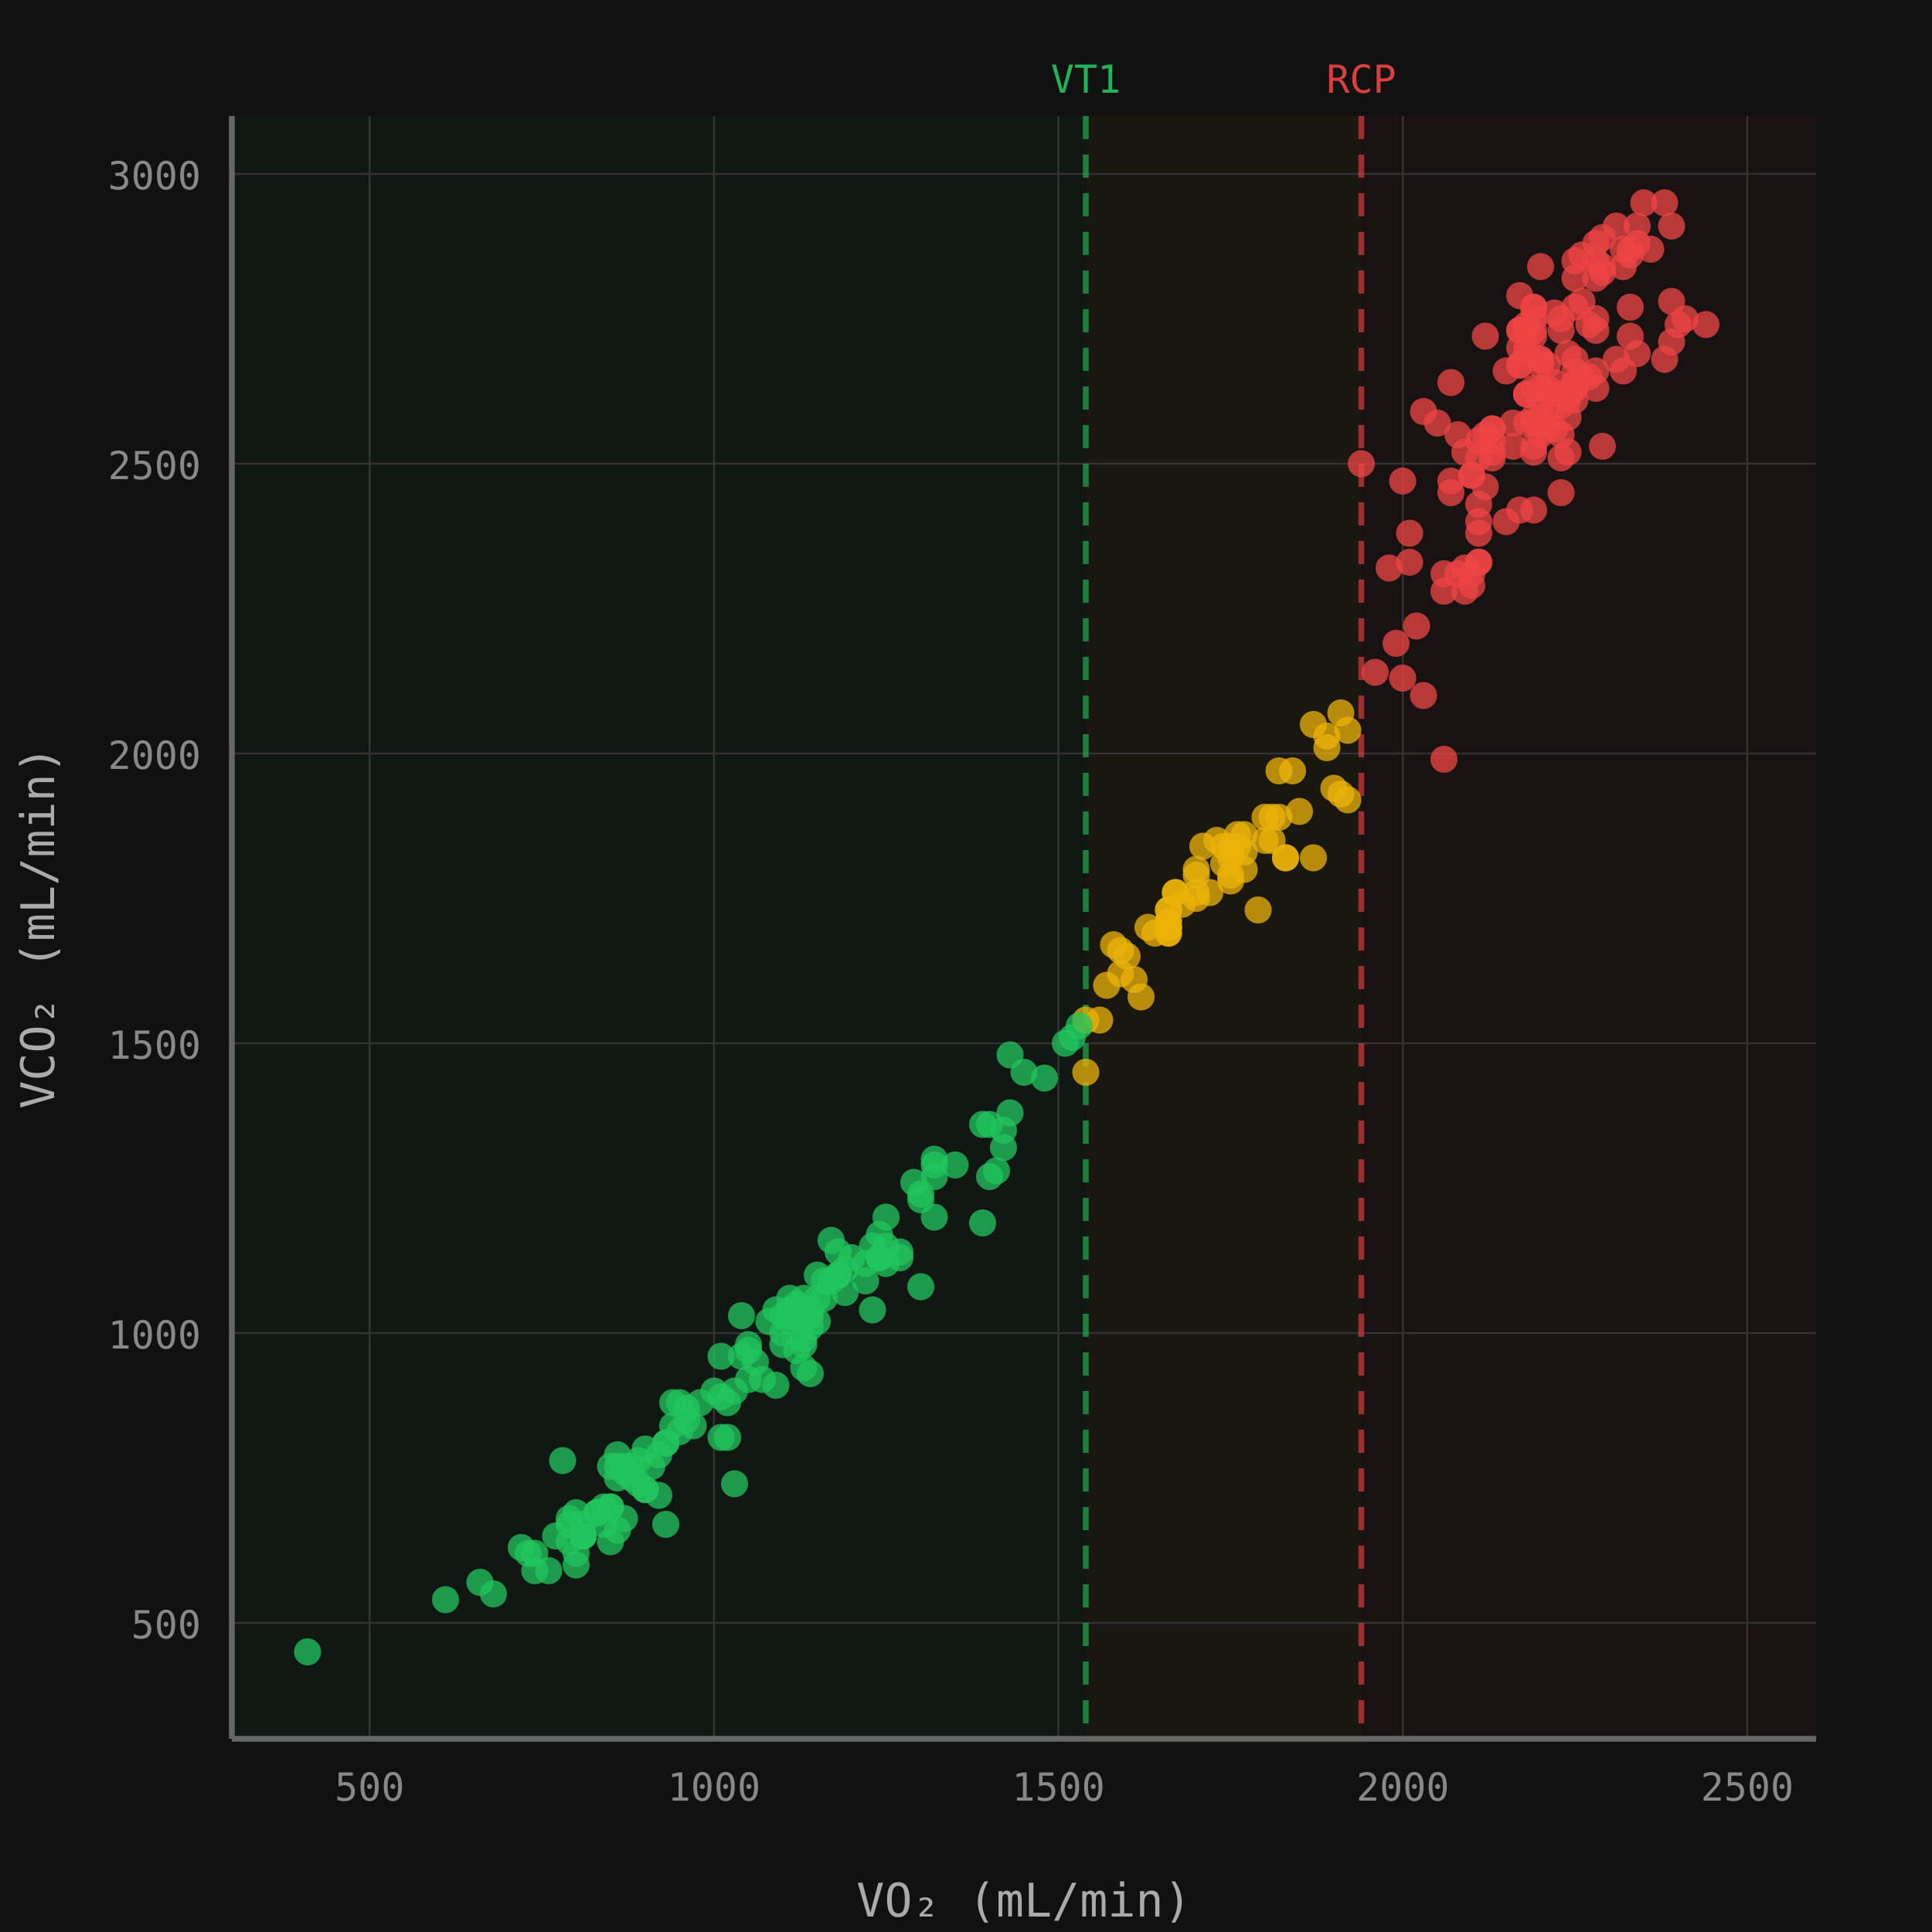
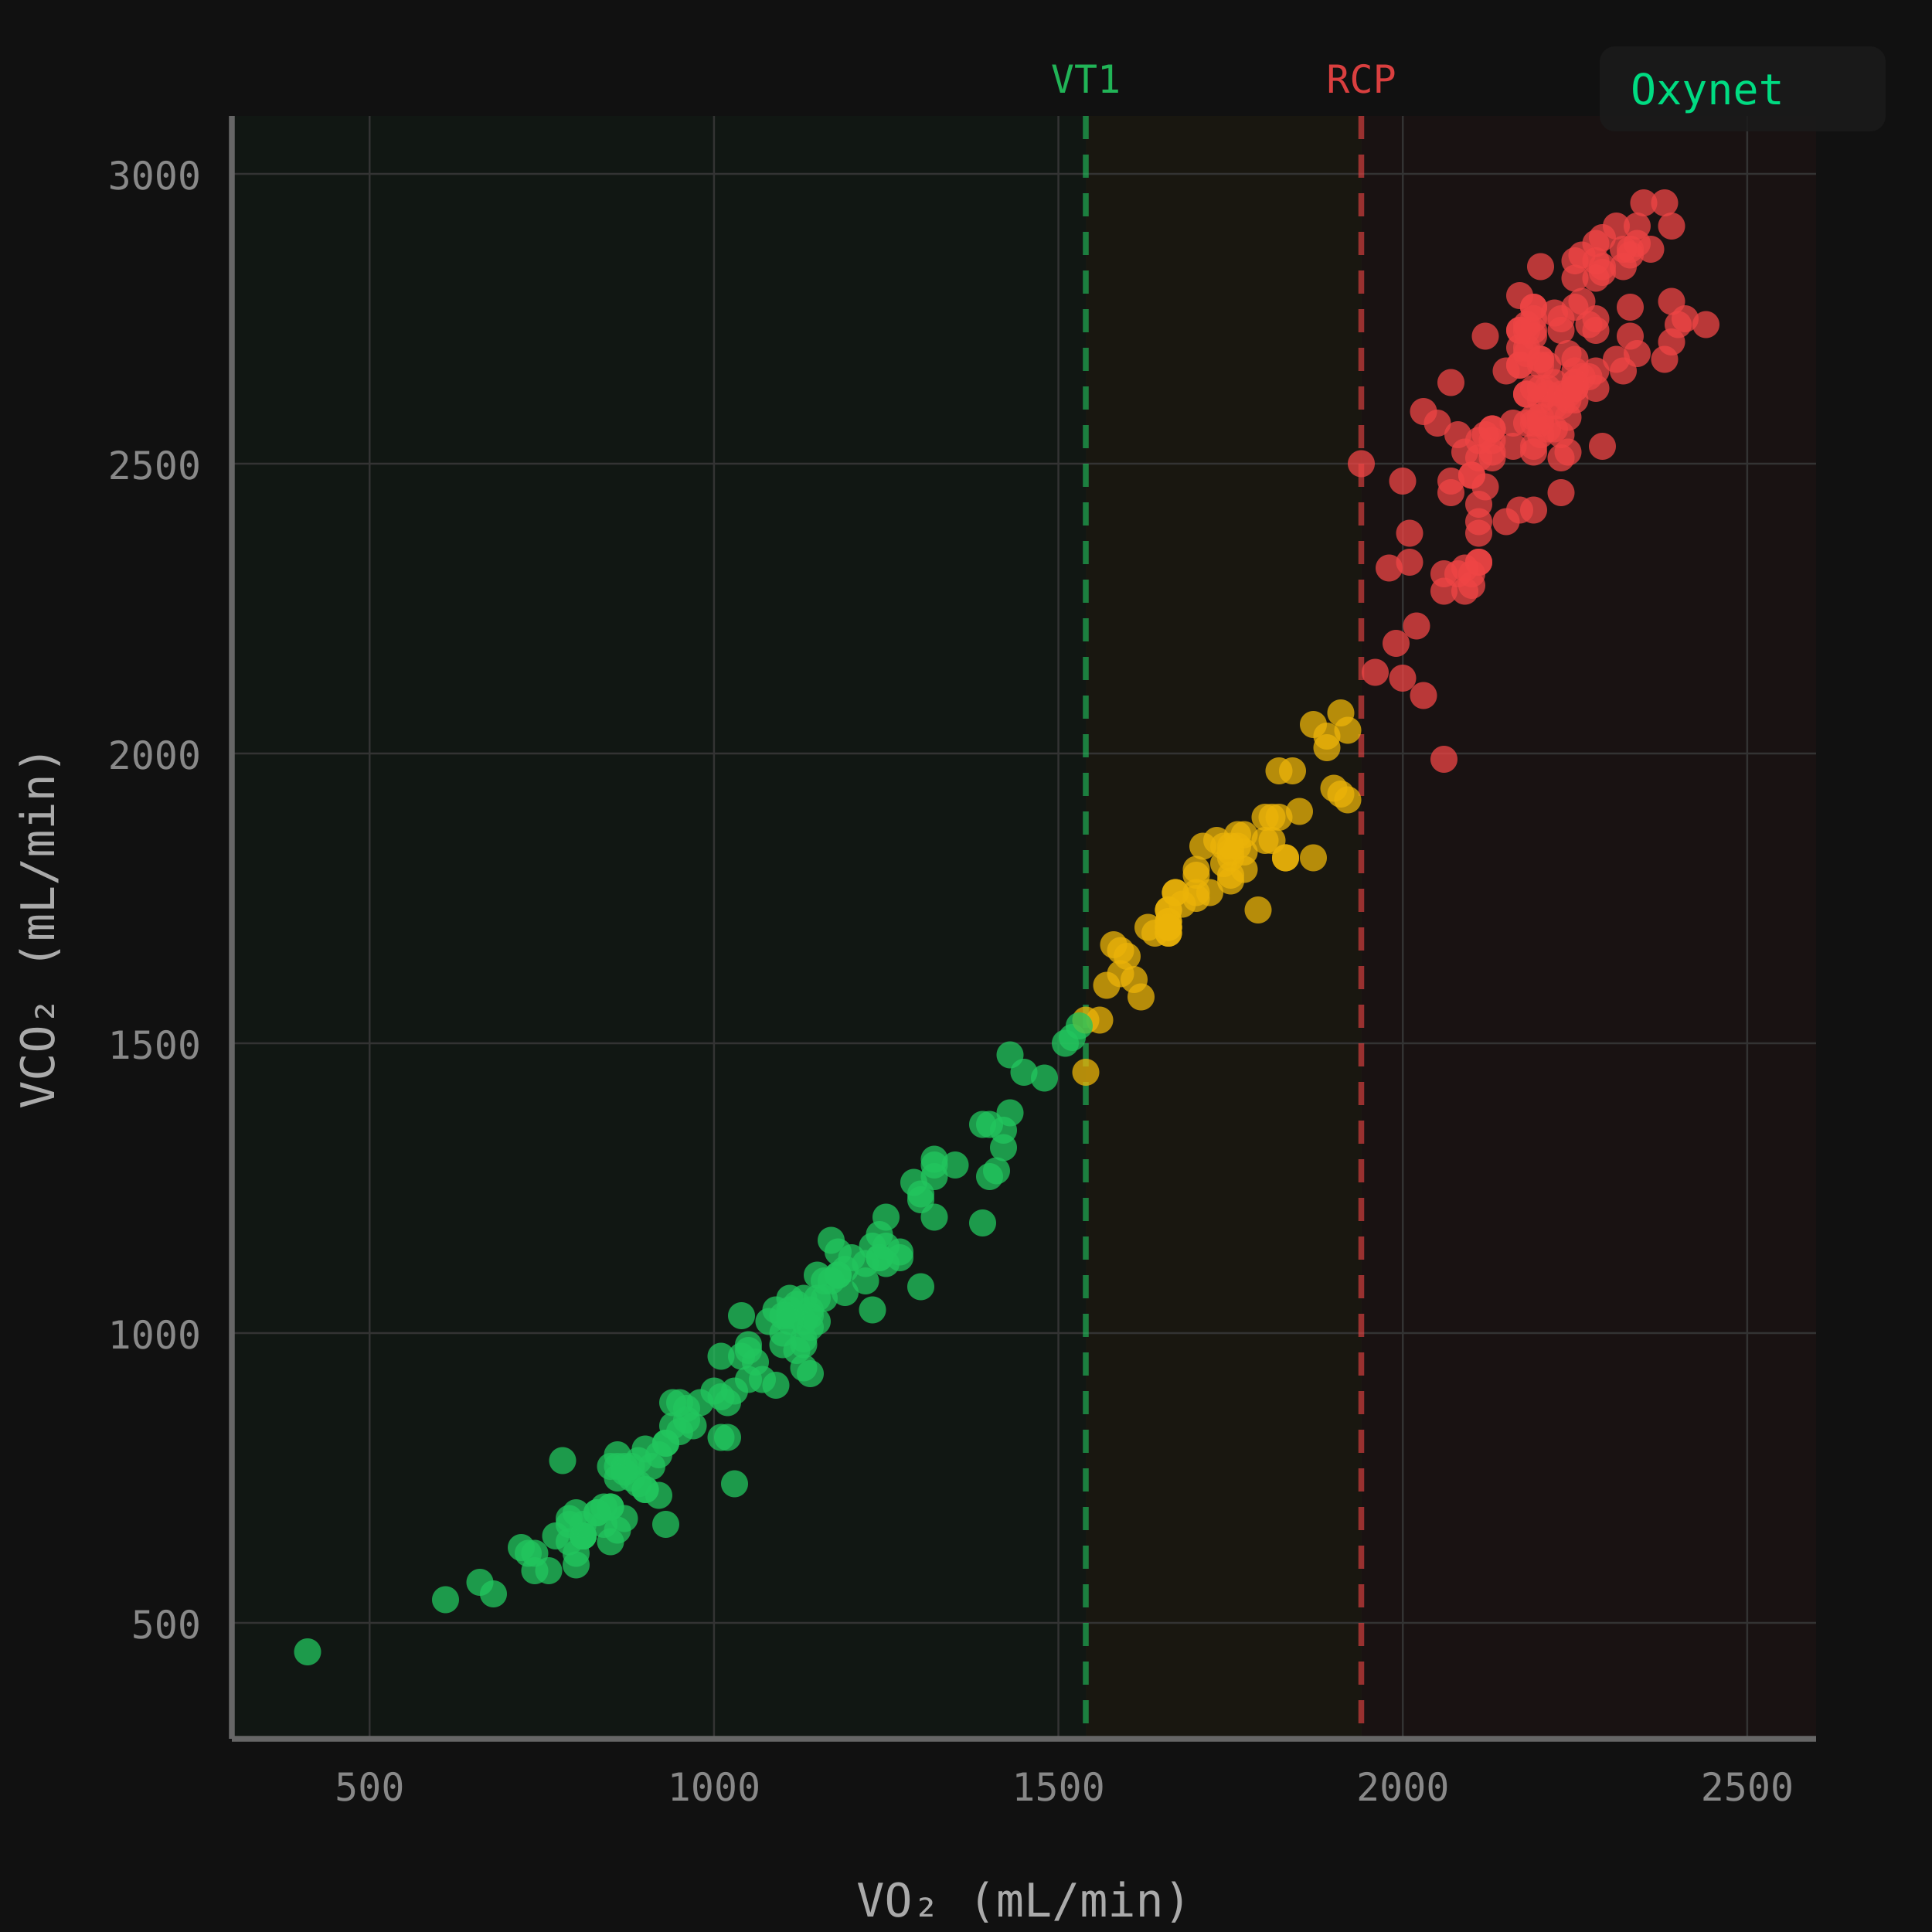
<svg xmlns="http://www.w3.org/2000/svg" width="500" height="500" viewBox="0 0 500 500">
  <rect width="500" height="500" fill="#111" />
  <rect x="60" y="30" width="221.043" height="420" fill="#22c55e" fill-opacity="0.04" />
  <rect x="281.043" y="30" width="71.304" height="420" fill="#eab308" fill-opacity="0.04" />
  <rect x="352.348" y="30" width="117.652" height="420" fill="#ef4444" fill-opacity="0.04" />
  <line x1="95.652" y1="30" x2="95.652" y2="450" stroke="#333" stroke-width="0.5" />
  <line x1="184.783" y1="30" x2="184.783" y2="450" stroke="#333" stroke-width="0.5" />
  <line x1="273.913" y1="30" x2="273.913" y2="450" stroke="#333" stroke-width="0.5" />
  <line x1="363.043" y1="30" x2="363.043" y2="450" stroke="#333" stroke-width="0.5" />
  <line x1="452.174" y1="30" x2="452.174" y2="450" stroke="#333" stroke-width="0.5" />
  <line x1="60" y1="420" x2="470" y2="420" stroke="#333" stroke-width="0.5" />
  <line x1="60" y1="345" x2="470" y2="345" stroke="#333" stroke-width="0.5" />
  <line x1="60" y1="270" x2="470" y2="270" stroke="#333" stroke-width="0.5" />
  <line x1="60" y1="195" x2="470" y2="195" stroke="#333" stroke-width="0.5" />
  <line x1="60" y1="120" x2="470" y2="120" stroke="#333" stroke-width="0.5" />
  <line x1="60" y1="45" x2="470" y2="45" stroke="#333" stroke-width="0.5" />
  <line x1="60" y1="450" x2="470" y2="450" stroke="#666" stroke-width="1.5" />
  <line x1="60" y1="30" x2="60" y2="450" stroke="#666" stroke-width="1.5" />
  <text x="95.652" y="466" text-anchor="middle" fill="#888" font-size="10" font-family="monospace">500</text>
  <text x="184.783" y="466" text-anchor="middle" fill="#888" font-size="10" font-family="monospace">1000</text>
  <text x="273.913" y="466" text-anchor="middle" fill="#888" font-size="10" font-family="monospace">1500</text>
  <text x="363.043" y="466" text-anchor="middle" fill="#888" font-size="10" font-family="monospace">2000</text>
  <text x="452.174" y="466" text-anchor="middle" fill="#888" font-size="10" font-family="monospace">2500</text>
  <text x="52" y="424" text-anchor="end" fill="#888" font-size="10" font-family="monospace">500</text>
  <text x="52" y="349" text-anchor="end" fill="#888" font-size="10" font-family="monospace">1000</text>
  <text x="52" y="274" text-anchor="end" fill="#888" font-size="10" font-family="monospace">1500</text>
  <text x="52" y="199" text-anchor="end" fill="#888" font-size="10" font-family="monospace">2000</text>
  <text x="52" y="124" text-anchor="end" fill="#888" font-size="10" font-family="monospace">2500</text>
  <text x="52" y="49" text-anchor="end" fill="#888" font-size="10" font-family="monospace">3000</text>
  <text x="265" y="496" text-anchor="middle" fill="#aaa" font-size="12" font-family="monospace">VO₂ (mL/min)</text>
  <text x="14" y="240" text-anchor="middle" fill="#aaa" font-size="12" font-family="monospace" transform="rotate(-90,14,240)">VCO₂ (mL/min)</text>
  <line x1="281.0" y1="30" x2="281.0" y2="450" stroke="#22c55e" stroke-width="1.5" stroke-dasharray="6,4" opacity="0.6" />
  <line x1="352.3" y1="30" x2="352.3" y2="450" stroke="#ef4444" stroke-width="1.5" stroke-dasharray="6,4" opacity="0.6" />
  <text x="281.0" y="24" text-anchor="middle" fill="#22c55e" font-size="10" font-family="monospace" opacity="0.9">VT1</text>
  <text x="352.3" y="24" text-anchor="middle" fill="#ef4444" font-size="10" font-family="monospace" opacity="0.9">RCP</text>
  <circle cx="79.6" cy="427.5" r="3.5" fill="#22c55e" fill-opacity="0.75" stroke="none" />
  <circle cx="145.6" cy="378.0" r="3.5" fill="#22c55e" fill-opacity="0.75" stroke="none" />
  <circle cx="115.3" cy="414.0" r="3.5" fill="#22c55e" fill-opacity="0.75" stroke="none" />
  <circle cx="136.7" cy="402.0" r="3.5" fill="#22c55e" fill-opacity="0.75" stroke="none" />
  <circle cx="172.3" cy="394.5" r="3.5" fill="#22c55e" fill-opacity="0.75" stroke="none" />
  <circle cx="149.1" cy="405.0" r="3.5" fill="#22c55e" fill-opacity="0.75" stroke="none" />
  <circle cx="161.6" cy="393.0" r="3.5" fill="#22c55e" fill-opacity="0.75" stroke="none" />
  <circle cx="142.0" cy="406.5" r="3.5" fill="#22c55e" fill-opacity="0.75" stroke="none" />
  <circle cx="159.8" cy="396.0" r="3.5" fill="#22c55e" fill-opacity="0.75" stroke="none" />
  <circle cx="149.1" cy="402.0" r="3.5" fill="#22c55e" fill-opacity="0.75" stroke="none" />
  <circle cx="158.0" cy="399.0" r="3.5" fill="#22c55e" fill-opacity="0.75" stroke="none" />
  <circle cx="170.5" cy="387.0" r="3.5" fill="#22c55e" fill-opacity="0.75" stroke="none" />
  <circle cx="156.3" cy="394.5" r="3.5" fill="#22c55e" fill-opacity="0.75" stroke="none" />
  <circle cx="190.1" cy="384.0" r="3.5" fill="#22c55e" fill-opacity="0.75" stroke="none" />
  <circle cx="154.5" cy="391.5" r="3.5" fill="#22c55e" fill-opacity="0.75" stroke="none" />
  <circle cx="156.3" cy="390.0" r="3.5" fill="#22c55e" fill-opacity="0.75" stroke="none" />
  <circle cx="143.8" cy="397.5" r="3.5" fill="#22c55e" fill-opacity="0.75" stroke="none" />
  <circle cx="150.9" cy="397.5" r="3.5" fill="#22c55e" fill-opacity="0.75" stroke="none" />
  <circle cx="167.0" cy="385.5" r="3.5" fill="#22c55e" fill-opacity="0.75" stroke="none" />
  <circle cx="163.4" cy="382.5" r="3.5" fill="#22c55e" fill-opacity="0.75" stroke="none" />
  <circle cx="124.2" cy="409.5" r="3.5" fill="#22c55e" fill-opacity="0.75" stroke="none" />
  <circle cx="147.3" cy="399.0" r="3.5" fill="#22c55e" fill-opacity="0.75" stroke="none" />
  <circle cx="150.9" cy="397.5" r="3.5" fill="#22c55e" fill-opacity="0.75" stroke="none" />
  <circle cx="138.4" cy="406.5" r="3.5" fill="#22c55e" fill-opacity="0.75" stroke="none" />
  <circle cx="150.9" cy="397.5" r="3.5" fill="#22c55e" fill-opacity="0.75" stroke="none" />
  <circle cx="150.9" cy="394.5" r="3.5" fill="#22c55e" fill-opacity="0.75" stroke="none" />
  <circle cx="127.7" cy="412.5" r="3.5" fill="#22c55e" fill-opacity="0.75" stroke="none" />
  <circle cx="179.4" cy="369.0" r="3.5" fill="#22c55e" fill-opacity="0.75" stroke="none" />
  <circle cx="158.0" cy="379.5" r="3.5" fill="#22c55e" fill-opacity="0.75" stroke="none" />
  <circle cx="134.9" cy="400.5" r="3.5" fill="#22c55e" fill-opacity="0.75" stroke="none" />
  <circle cx="147.3" cy="393.0" r="3.5" fill="#22c55e" fill-opacity="0.75" stroke="none" />
  <circle cx="138.4" cy="402.0" r="3.5" fill="#22c55e" fill-opacity="0.75" stroke="none" />
  <circle cx="150.9" cy="397.5" r="3.5" fill="#22c55e" fill-opacity="0.75" stroke="none" />
  <circle cx="167.0" cy="385.5" r="3.5" fill="#22c55e" fill-opacity="0.75" stroke="none" />
  <circle cx="158.0" cy="390.0" r="3.5" fill="#22c55e" fill-opacity="0.75" stroke="none" />
  <circle cx="158.0" cy="390.0" r="3.5" fill="#22c55e" fill-opacity="0.75" stroke="none" />
  <circle cx="154.5" cy="391.5" r="3.5" fill="#22c55e" fill-opacity="0.75" stroke="none" />
  <circle cx="175.9" cy="370.5" r="3.5" fill="#22c55e" fill-opacity="0.75" stroke="none" />
  <circle cx="147.3" cy="394.5" r="3.5" fill="#22c55e" fill-opacity="0.75" stroke="none" />
  <circle cx="168.7" cy="379.5" r="3.5" fill="#22c55e" fill-opacity="0.75" stroke="none" />
  <circle cx="170.5" cy="376.5" r="3.5" fill="#22c55e" fill-opacity="0.75" stroke="none" />
  <circle cx="188.3" cy="372.0" r="3.5" fill="#22c55e" fill-opacity="0.75" stroke="none" />
  <circle cx="165.2" cy="384.0" r="3.5" fill="#22c55e" fill-opacity="0.75" stroke="none" />
  <circle cx="186.6" cy="372.0" r="3.5" fill="#22c55e" fill-opacity="0.75" stroke="none" />
  <circle cx="208.0" cy="354.0" r="3.5" fill="#22c55e" fill-opacity="0.75" stroke="none" />
  <circle cx="238.3" cy="333.0" r="3.5" fill="#22c55e" fill-opacity="0.75" stroke="none" />
  <circle cx="218.7" cy="334.5" r="3.5" fill="#22c55e" fill-opacity="0.75" stroke="none" />
  <circle cx="193.7" cy="349.5" r="3.5" fill="#22c55e" fill-opacity="0.75" stroke="none" />
  <circle cx="174.1" cy="363.0" r="3.5" fill="#22c55e" fill-opacity="0.75" stroke="none" />
  <circle cx="159.8" cy="376.5" r="3.5" fill="#22c55e" fill-opacity="0.75" stroke="none" />
  <circle cx="159.8" cy="379.5" r="3.5" fill="#22c55e" fill-opacity="0.75" stroke="none" />
  <circle cx="209.7" cy="355.5" r="3.5" fill="#22c55e" fill-opacity="0.75" stroke="none" />
  <circle cx="200.8" cy="358.5" r="3.5" fill="#22c55e" fill-opacity="0.75" stroke="none" />
  <circle cx="208.0" cy="346.5" r="3.5" fill="#22c55e" fill-opacity="0.75" stroke="none" />
  <circle cx="163.4" cy="379.5" r="3.5" fill="#22c55e" fill-opacity="0.75" stroke="none" />
  <circle cx="177.7" cy="364.5" r="3.5" fill="#22c55e" fill-opacity="0.75" stroke="none" />
  <circle cx="175.9" cy="363.0" r="3.5" fill="#22c55e" fill-opacity="0.75" stroke="none" />
  <circle cx="174.1" cy="369.0" r="3.5" fill="#22c55e" fill-opacity="0.75" stroke="none" />
  <circle cx="159.8" cy="382.5" r="3.5" fill="#22c55e" fill-opacity="0.75" stroke="none" />
  <circle cx="149.1" cy="391.5" r="3.5" fill="#22c55e" fill-opacity="0.75" stroke="none" />
  <circle cx="161.6" cy="379.5" r="3.5" fill="#22c55e" fill-opacity="0.75" stroke="none" />
  <circle cx="197.3" cy="357.0" r="3.5" fill="#22c55e" fill-opacity="0.75" stroke="none" />
  <circle cx="195.5" cy="352.5" r="3.5" fill="#22c55e" fill-opacity="0.75" stroke="none" />
  <circle cx="167.0" cy="375.0" r="3.5" fill="#22c55e" fill-opacity="0.75" stroke="none" />
  <circle cx="190.1" cy="360.0" r="3.5" fill="#22c55e" fill-opacity="0.75" stroke="none" />
  <circle cx="161.6" cy="381.0" r="3.5" fill="#22c55e" fill-opacity="0.75" stroke="none" />
  <circle cx="177.7" cy="367.5" r="3.5" fill="#22c55e" fill-opacity="0.75" stroke="none" />
  <circle cx="165.2" cy="378.0" r="3.5" fill="#22c55e" fill-opacity="0.75" stroke="none" />
  <circle cx="172.3" cy="373.5" r="3.5" fill="#22c55e" fill-opacity="0.75" stroke="none" />
  <circle cx="172.3" cy="373.5" r="3.5" fill="#22c55e" fill-opacity="0.75" stroke="none" />
  <circle cx="193.7" cy="357.0" r="3.5" fill="#22c55e" fill-opacity="0.75" stroke="none" />
  <circle cx="184.8" cy="360.0" r="3.5" fill="#22c55e" fill-opacity="0.75" stroke="none" />
  <circle cx="181.2" cy="363.0" r="3.5" fill="#22c55e" fill-opacity="0.75" stroke="none" />
  <circle cx="202.6" cy="348.0" r="3.5" fill="#22c55e" fill-opacity="0.75" stroke="none" />
  <circle cx="225.8" cy="339.0" r="3.5" fill="#22c55e" fill-opacity="0.75" stroke="none" />
  <circle cx="206.2" cy="337.5" r="3.5" fill="#22c55e" fill-opacity="0.75" stroke="none" />
  <circle cx="216.9" cy="324.0" r="3.5" fill="#22c55e" fill-opacity="0.75" stroke="none" />
  <circle cx="215.1" cy="321.0" r="3.5" fill="#22c55e" fill-opacity="0.75" stroke="none" />
  <circle cx="191.9" cy="340.5" r="3.5" fill="#22c55e" fill-opacity="0.75" stroke="none" />
  <circle cx="186.6" cy="351.0" r="3.5" fill="#22c55e" fill-opacity="0.75" stroke="none" />
  <circle cx="191.9" cy="351.0" r="3.5" fill="#22c55e" fill-opacity="0.75" stroke="none" />
  <circle cx="186.6" cy="361.5" r="3.5" fill="#22c55e" fill-opacity="0.75" stroke="none" />
  <circle cx="206.2" cy="349.5" r="3.5" fill="#22c55e" fill-opacity="0.75" stroke="none" />
  <circle cx="188.3" cy="363.0" r="3.5" fill="#22c55e" fill-opacity="0.75" stroke="none" />
  <circle cx="208.0" cy="348.0" r="3.5" fill="#22c55e" fill-opacity="0.75" stroke="none" />
  <circle cx="209.7" cy="343.5" r="3.5" fill="#22c55e" fill-opacity="0.75" stroke="none" />
  <circle cx="229.3" cy="327.0" r="3.5" fill="#22c55e" fill-opacity="0.75" stroke="none" />
  <circle cx="224.0" cy="331.5" r="3.5" fill="#22c55e" fill-opacity="0.75" stroke="none" />
  <circle cx="209.7" cy="340.5" r="3.5" fill="#22c55e" fill-opacity="0.75" stroke="none" />
  <circle cx="232.9" cy="324.0" r="3.5" fill="#22c55e" fill-opacity="0.75" stroke="none" />
  <circle cx="209.7" cy="339.0" r="3.5" fill="#22c55e" fill-opacity="0.75" stroke="none" />
  <circle cx="202.6" cy="345.0" r="3.5" fill="#22c55e" fill-opacity="0.75" stroke="none" />
  <circle cx="208.0" cy="342.0" r="3.5" fill="#22c55e" fill-opacity="0.75" stroke="none" />
  <circle cx="227.6" cy="325.5" r="3.5" fill="#22c55e" fill-opacity="0.75" stroke="none" />
  <circle cx="254.3" cy="316.5" r="3.5" fill="#22c55e" fill-opacity="0.75" stroke="none" />
  <circle cx="204.4" cy="340.5" r="3.5" fill="#22c55e" fill-opacity="0.75" stroke="none" />
  <circle cx="238.3" cy="309.0" r="3.5" fill="#22c55e" fill-opacity="0.75" stroke="none" />
  <circle cx="229.3" cy="315.0" r="3.5" fill="#22c55e" fill-opacity="0.75" stroke="none" />
  <circle cx="204.4" cy="336.0" r="3.5" fill="#22c55e" fill-opacity="0.75" stroke="none" />
  <circle cx="200.8" cy="339.0" r="3.5" fill="#22c55e" fill-opacity="0.75" stroke="none" />
  <circle cx="193.7" cy="348.0" r="3.5" fill="#22c55e" fill-opacity="0.75" stroke="none" />
  <circle cx="216.9" cy="330.0" r="3.5" fill="#22c55e" fill-opacity="0.75" stroke="none" />
  <circle cx="218.7" cy="328.5" r="3.5" fill="#22c55e" fill-opacity="0.75" stroke="none" />
  <circle cx="204.4" cy="339.0" r="3.5" fill="#22c55e" fill-opacity="0.75" stroke="none" />
  <circle cx="232.9" cy="325.5" r="3.5" fill="#22c55e" fill-opacity="0.75" stroke="none" />
  <circle cx="227.6" cy="325.5" r="3.5" fill="#22c55e" fill-opacity="0.75" stroke="none" />
  <circle cx="224.0" cy="327.0" r="3.5" fill="#22c55e" fill-opacity="0.75" stroke="none" />
  <circle cx="211.5" cy="336.0" r="3.5" fill="#22c55e" fill-opacity="0.75" stroke="none" />
  <circle cx="211.5" cy="342.0" r="3.5" fill="#22c55e" fill-opacity="0.75" stroke="none" />
  <circle cx="225.8" cy="322.5" r="3.5" fill="#22c55e" fill-opacity="0.75" stroke="none" />
  <circle cx="213.3" cy="336.0" r="3.5" fill="#22c55e" fill-opacity="0.75" stroke="none" />
  <circle cx="213.3" cy="331.5" r="3.5" fill="#22c55e" fill-opacity="0.75" stroke="none" />
  <circle cx="216.9" cy="330.0" r="3.5" fill="#22c55e" fill-opacity="0.75" stroke="none" />
  <circle cx="208.0" cy="336.0" r="3.5" fill="#22c55e" fill-opacity="0.75" stroke="none" />
  <circle cx="211.5" cy="330.0" r="3.5" fill="#22c55e" fill-opacity="0.75" stroke="none" />
  <circle cx="199.0" cy="342.0" r="3.5" fill="#22c55e" fill-opacity="0.75" stroke="none" />
  <circle cx="202.6" cy="340.5" r="3.5" fill="#22c55e" fill-opacity="0.75" stroke="none" />
  <circle cx="204.4" cy="342.0" r="3.5" fill="#22c55e" fill-opacity="0.75" stroke="none" />
  <circle cx="229.3" cy="322.5" r="3.5" fill="#22c55e" fill-opacity="0.75" stroke="none" />
  <circle cx="227.6" cy="319.5" r="3.5" fill="#22c55e" fill-opacity="0.75" stroke="none" />
  <circle cx="215.1" cy="331.5" r="3.5" fill="#22c55e" fill-opacity="0.75" stroke="none" />
  <circle cx="241.8" cy="304.5" r="3.5" fill="#22c55e" fill-opacity="0.75" stroke="none" />
  <circle cx="238.3" cy="310.5" r="3.5" fill="#22c55e" fill-opacity="0.75" stroke="none" />
  <circle cx="241.8" cy="301.5" r="3.5" fill="#22c55e" fill-opacity="0.75" stroke="none" />
  <circle cx="241.8" cy="300.0" r="3.5" fill="#22c55e" fill-opacity="0.75" stroke="none" />
  <circle cx="220.4" cy="325.5" r="3.5" fill="#22c55e" fill-opacity="0.75" stroke="none" />
  <circle cx="256.1" cy="304.5" r="3.5" fill="#22c55e" fill-opacity="0.75" stroke="none" />
  <circle cx="257.9" cy="303.0" r="3.5" fill="#22c55e" fill-opacity="0.75" stroke="none" />
  <circle cx="281.0" cy="277.5" r="3.5" fill="#eab308" fill-opacity="0.75" stroke="none" />
  <circle cx="256.1" cy="291.0" r="3.5" fill="#22c55e" fill-opacity="0.75" stroke="none" />
  <circle cx="247.2" cy="301.5" r="3.5" fill="#22c55e" fill-opacity="0.75" stroke="none" />
  <circle cx="270.3" cy="279.0" r="3.5" fill="#22c55e" fill-opacity="0.75" stroke="none" />
  <circle cx="236.5" cy="306.0" r="3.5" fill="#22c55e" fill-opacity="0.75" stroke="none" />
  <circle cx="261.4" cy="288.0" r="3.5" fill="#22c55e" fill-opacity="0.75" stroke="none" />
  <circle cx="259.7" cy="292.5" r="3.5" fill="#22c55e" fill-opacity="0.75" stroke="none" />
  <circle cx="259.7" cy="297.0" r="3.5" fill="#22c55e" fill-opacity="0.75" stroke="none" />
  <circle cx="241.8" cy="315.0" r="3.5" fill="#22c55e" fill-opacity="0.75" stroke="none" />
  <circle cx="284.6" cy="264.0" r="3.5" fill="#eab308" fill-opacity="0.75" stroke="none" />
  <circle cx="277.5" cy="268.5" r="3.5" fill="#22c55e" fill-opacity="0.75" stroke="none" />
  <circle cx="295.3" cy="258.0" r="3.5" fill="#eab308" fill-opacity="0.75" stroke="none" />
  <circle cx="265.0" cy="277.5" r="3.5" fill="#22c55e" fill-opacity="0.75" stroke="none" />
  <circle cx="275.7" cy="270.0" r="3.5" fill="#22c55e" fill-opacity="0.75" stroke="none" />
  <circle cx="281.0" cy="264.0" r="3.5" fill="#eab308" fill-opacity="0.75" stroke="none" />
  <circle cx="254.3" cy="291.0" r="3.5" fill="#22c55e" fill-opacity="0.75" stroke="none" />
  <circle cx="325.6" cy="235.5" r="3.5" fill="#eab308" fill-opacity="0.75" stroke="none" />
  <circle cx="332.7" cy="222.0" r="3.5" fill="#eab308" fill-opacity="0.75" stroke="none" />
  <circle cx="329.2" cy="211.5" r="3.5" fill="#eab308" fill-opacity="0.75" stroke="none" />
  <circle cx="302.4" cy="238.5" r="3.5" fill="#eab308" fill-opacity="0.75" stroke="none" />
  <circle cx="288.2" cy="244.5" r="3.5" fill="#eab308" fill-opacity="0.75" stroke="none" />
  <circle cx="290.0" cy="246.0" r="3.5" fill="#eab308" fill-opacity="0.75" stroke="none" />
  <circle cx="261.4" cy="273.0" r="3.5" fill="#22c55e" fill-opacity="0.75" stroke="none" />
  <circle cx="302.4" cy="240.0" r="3.5" fill="#eab308" fill-opacity="0.75" stroke="none" />
  <circle cx="279.3" cy="265.5" r="3.5" fill="#22c55e" fill-opacity="0.75" stroke="none" />
  <circle cx="318.5" cy="228.0" r="3.5" fill="#eab308" fill-opacity="0.75" stroke="none" />
  <circle cx="298.9" cy="241.5" r="3.5" fill="#eab308" fill-opacity="0.75" stroke="none" />
  <circle cx="309.6" cy="231.0" r="3.5" fill="#eab308" fill-opacity="0.75" stroke="none" />
  <circle cx="302.4" cy="235.5" r="3.5" fill="#eab308" fill-opacity="0.75" stroke="none" />
  <circle cx="291.7" cy="247.5" r="3.5" fill="#eab308" fill-opacity="0.75" stroke="none" />
  <circle cx="302.4" cy="240.0" r="3.5" fill="#eab308" fill-opacity="0.75" stroke="none" />
  <circle cx="302.4" cy="238.5" r="3.5" fill="#eab308" fill-opacity="0.75" stroke="none" />
  <circle cx="309.6" cy="232.5" r="3.5" fill="#eab308" fill-opacity="0.75" stroke="none" />
  <circle cx="290.0" cy="252.0" r="3.5" fill="#eab308" fill-opacity="0.75" stroke="none" />
  <circle cx="302.4" cy="241.5" r="3.5" fill="#eab308" fill-opacity="0.75" stroke="none" />
  <circle cx="302.4" cy="241.5" r="3.5" fill="#eab308" fill-opacity="0.75" stroke="none" />
  <circle cx="327.4" cy="217.5" r="3.5" fill="#eab308" fill-opacity="0.75" stroke="none" />
  <circle cx="293.5" cy="253.5" r="3.5" fill="#eab308" fill-opacity="0.75" stroke="none" />
  <circle cx="322.0" cy="220.5" r="3.5" fill="#eab308" fill-opacity="0.75" stroke="none" />
  <circle cx="339.9" cy="222.0" r="3.5" fill="#eab308" fill-opacity="0.75" stroke="none" />
  <circle cx="373.7" cy="196.5" r="3.5" fill="#ef4444" fill-opacity="0.75" stroke="none" />
  <circle cx="332.7" cy="222.0" r="3.5" fill="#eab308" fill-opacity="0.75" stroke="none" />
  <circle cx="345.2" cy="204.0" r="3.5" fill="#eab308" fill-opacity="0.75" stroke="none" />
  <circle cx="327.4" cy="211.5" r="3.5" fill="#eab308" fill-opacity="0.75" stroke="none" />
  <circle cx="320.3" cy="216.0" r="3.5" fill="#eab308" fill-opacity="0.75" stroke="none" />
  <circle cx="320.3" cy="219.0" r="3.5" fill="#eab308" fill-opacity="0.75" stroke="none" />
  <circle cx="331.0" cy="199.5" r="3.5" fill="#eab308" fill-opacity="0.75" stroke="none" />
  <circle cx="311.3" cy="219.0" r="3.5" fill="#eab308" fill-opacity="0.75" stroke="none" />
  <circle cx="304.2" cy="231.0" r="3.5" fill="#eab308" fill-opacity="0.75" stroke="none" />
  <circle cx="316.7" cy="219.0" r="3.5" fill="#eab308" fill-opacity="0.75" stroke="none" />
  <circle cx="314.9" cy="217.5" r="3.5" fill="#eab308" fill-opacity="0.75" stroke="none" />
  <circle cx="309.6" cy="225.0" r="3.5" fill="#eab308" fill-opacity="0.75" stroke="none" />
  <circle cx="297.1" cy="240.0" r="3.5" fill="#eab308" fill-opacity="0.75" stroke="none" />
  <circle cx="313.1" cy="231.0" r="3.5" fill="#eab308" fill-opacity="0.75" stroke="none" />
  <circle cx="304.2" cy="231.0" r="3.5" fill="#eab308" fill-opacity="0.75" stroke="none" />
  <circle cx="316.7" cy="223.5" r="3.5" fill="#eab308" fill-opacity="0.75" stroke="none" />
  <circle cx="322.0" cy="225.0" r="3.5" fill="#eab308" fill-opacity="0.75" stroke="none" />
  <circle cx="318.5" cy="220.5" r="3.5" fill="#eab308" fill-opacity="0.75" stroke="none" />
  <circle cx="318.5" cy="222.0" r="3.5" fill="#eab308" fill-opacity="0.75" stroke="none" />
  <circle cx="302.4" cy="235.5" r="3.5" fill="#eab308" fill-opacity="0.75" stroke="none" />
  <circle cx="306.0" cy="234.0" r="3.5" fill="#eab308" fill-opacity="0.75" stroke="none" />
  <circle cx="336.3" cy="210.0" r="3.5" fill="#eab308" fill-opacity="0.75" stroke="none" />
  <circle cx="322.0" cy="216.0" r="3.5" fill="#eab308" fill-opacity="0.75" stroke="none" />
  <circle cx="309.6" cy="226.5" r="3.5" fill="#eab308" fill-opacity="0.75" stroke="none" />
  <circle cx="318.5" cy="226.5" r="3.5" fill="#eab308" fill-opacity="0.75" stroke="none" />
  <circle cx="286.4" cy="255.0" r="3.5" fill="#eab308" fill-opacity="0.75" stroke="none" />
  <circle cx="331.0" cy="211.5" r="3.5" fill="#eab308" fill-opacity="0.75" stroke="none" />
  <circle cx="329.2" cy="217.5" r="3.5" fill="#eab308" fill-opacity="0.75" stroke="none" />
  <circle cx="302.4" cy="240.0" r="3.5" fill="#eab308" fill-opacity="0.75" stroke="none" />
  <circle cx="347.0" cy="205.5" r="3.5" fill="#eab308" fill-opacity="0.75" stroke="none" />
  <circle cx="348.8" cy="207.0" r="3.5" fill="#eab308" fill-opacity="0.75" stroke="none" />
  <circle cx="368.4" cy="180.0" r="3.5" fill="#ef4444" fill-opacity="0.75" stroke="none" />
  <circle cx="363.0" cy="175.5" r="3.5" fill="#ef4444" fill-opacity="0.75" stroke="none" />
  <circle cx="348.8" cy="189.0" r="3.5" fill="#eab308" fill-opacity="0.75" stroke="none" />
  <circle cx="343.4" cy="193.5" r="3.5" fill="#eab308" fill-opacity="0.75" stroke="none" />
  <circle cx="343.4" cy="190.5" r="3.5" fill="#eab308" fill-opacity="0.75" stroke="none" />
  <circle cx="355.9" cy="174.0" r="3.5" fill="#ef4444" fill-opacity="0.75" stroke="none" />
  <circle cx="334.5" cy="199.5" r="3.5" fill="#eab308" fill-opacity="0.75" stroke="none" />
  <circle cx="339.9" cy="187.5" r="3.5" fill="#eab308" fill-opacity="0.75" stroke="none" />
  <circle cx="380.9" cy="151.5" r="3.5" fill="#ef4444" fill-opacity="0.75" stroke="none" />
  <circle cx="361.3" cy="166.5" r="3.5" fill="#ef4444" fill-opacity="0.75" stroke="none" />
  <circle cx="379.1" cy="153.0" r="3.5" fill="#ef4444" fill-opacity="0.75" stroke="none" />
  <circle cx="347.0" cy="184.5" r="3.5" fill="#eab308" fill-opacity="0.75" stroke="none" />
  <circle cx="318.5" cy="219.0" r="3.5" fill="#eab308" fill-opacity="0.75" stroke="none" />
  <circle cx="382.7" cy="145.5" r="3.5" fill="#ef4444" fill-opacity="0.75" stroke="none" />
  <circle cx="382.7" cy="145.5" r="3.5" fill="#ef4444" fill-opacity="0.75" stroke="none" />
  <circle cx="389.8" cy="135.0" r="3.5" fill="#ef4444" fill-opacity="0.75" stroke="none" />
  <circle cx="382.7" cy="138.0" r="3.5" fill="#ef4444" fill-opacity="0.75" stroke="none" />
  <circle cx="373.7" cy="148.5" r="3.5" fill="#ef4444" fill-opacity="0.75" stroke="none" />
  <circle cx="379.1" cy="147.0" r="3.5" fill="#ef4444" fill-opacity="0.75" stroke="none" />
  <circle cx="380.9" cy="148.5" r="3.5" fill="#ef4444" fill-opacity="0.75" stroke="none" />
  <circle cx="393.3" cy="132.0" r="3.5" fill="#ef4444" fill-opacity="0.75" stroke="none" />
  <circle cx="377.3" cy="148.5" r="3.5" fill="#ef4444" fill-opacity="0.75" stroke="none" />
  <circle cx="373.7" cy="153.0" r="3.5" fill="#ef4444" fill-opacity="0.75" stroke="none" />
  <circle cx="404.0" cy="127.5" r="3.5" fill="#ef4444" fill-opacity="0.75" stroke="none" />
  <circle cx="396.9" cy="132.0" r="3.5" fill="#ef4444" fill-opacity="0.75" stroke="none" />
  <circle cx="405.8" cy="117.0" r="3.5" fill="#ef4444" fill-opacity="0.75" stroke="none" />
  <circle cx="366.6" cy="162.0" r="3.5" fill="#ef4444" fill-opacity="0.75" stroke="none" />
  <circle cx="414.7" cy="115.5" r="3.5" fill="#ef4444" fill-opacity="0.75" stroke="none" />
  <circle cx="404.0" cy="112.5" r="3.5" fill="#ef4444" fill-opacity="0.75" stroke="none" />
  <circle cx="402.3" cy="111.0" r="3.5" fill="#ef4444" fill-opacity="0.75" stroke="none" />
  <circle cx="407.6" cy="99.0" r="3.5" fill="#ef4444" fill-opacity="0.75" stroke="none" />
  <circle cx="395.1" cy="109.5" r="3.5" fill="#ef4444" fill-opacity="0.75" stroke="none" />
  <circle cx="384.4" cy="126.0" r="3.5" fill="#ef4444" fill-opacity="0.75" stroke="none" />
  <circle cx="386.2" cy="114.0" r="3.5" fill="#ef4444" fill-opacity="0.75" stroke="none" />
  <circle cx="380.9" cy="123.0" r="3.5" fill="#ef4444" fill-opacity="0.75" stroke="none" />
  <circle cx="386.2" cy="118.5" r="3.5" fill="#ef4444" fill-opacity="0.75" stroke="none" />
  <circle cx="375.5" cy="127.5" r="3.5" fill="#ef4444" fill-opacity="0.75" stroke="none" />
  <circle cx="391.6" cy="115.5" r="3.5" fill="#ef4444" fill-opacity="0.75" stroke="none" />
  <circle cx="405.8" cy="108.0" r="3.5" fill="#ef4444" fill-opacity="0.75" stroke="none" />
  <circle cx="400.5" cy="102.0" r="3.5" fill="#ef4444" fill-opacity="0.75" stroke="none" />
  <circle cx="398.7" cy="103.5" r="3.5" fill="#ef4444" fill-opacity="0.75" stroke="none" />
  <circle cx="402.3" cy="99.0" r="3.5" fill="#ef4444" fill-opacity="0.75" stroke="none" />
  <circle cx="413.0" cy="82.5" r="3.5" fill="#ef4444" fill-opacity="0.75" stroke="none" />
  <circle cx="395.1" cy="102.0" r="3.5" fill="#ef4444" fill-opacity="0.75" stroke="none" />
  <circle cx="393.3" cy="94.5" r="3.5" fill="#ef4444" fill-opacity="0.75" stroke="none" />
  <circle cx="393.3" cy="90.0" r="3.5" fill="#ef4444" fill-opacity="0.75" stroke="none" />
  <circle cx="395.1" cy="90.0" r="3.5" fill="#ef4444" fill-opacity="0.75" stroke="none" />
  <circle cx="377.3" cy="112.5" r="3.5" fill="#ef4444" fill-opacity="0.75" stroke="none" />
  <circle cx="363.0" cy="124.5" r="3.5" fill="#ef4444" fill-opacity="0.75" stroke="none" />
  <circle cx="398.7" cy="93.0" r="3.5" fill="#ef4444" fill-opacity="0.75" stroke="none" />
  <circle cx="393.3" cy="94.5" r="3.5" fill="#ef4444" fill-opacity="0.75" stroke="none" />
  <circle cx="395.1" cy="84.0" r="3.5" fill="#ef4444" fill-opacity="0.75" stroke="none" />
  <circle cx="398.7" cy="93.0" r="3.5" fill="#ef4444" fill-opacity="0.75" stroke="none" />
  <circle cx="396.9" cy="79.5" r="3.5" fill="#ef4444" fill-opacity="0.75" stroke="none" />
  <circle cx="395.1" cy="85.5" r="3.5" fill="#ef4444" fill-opacity="0.75" stroke="none" />
  <circle cx="389.8" cy="96.0" r="3.5" fill="#ef4444" fill-opacity="0.75" stroke="none" />
  <circle cx="395.1" cy="91.5" r="3.5" fill="#ef4444" fill-opacity="0.75" stroke="none" />
  <circle cx="411.2" cy="84.0" r="3.5" fill="#ef4444" fill-opacity="0.75" stroke="none" />
  <circle cx="421.9" cy="79.5" r="3.5" fill="#ef4444" fill-opacity="0.75" stroke="none" />
  <circle cx="405.8" cy="91.5" r="3.5" fill="#ef4444" fill-opacity="0.75" stroke="none" />
  <circle cx="418.3" cy="93.0" r="3.5" fill="#ef4444" fill-opacity="0.75" stroke="none" />
  <circle cx="407.6" cy="96.0" r="3.5" fill="#ef4444" fill-opacity="0.75" stroke="none" />
  <circle cx="407.6" cy="100.5" r="3.5" fill="#ef4444" fill-opacity="0.75" stroke="none" />
  <circle cx="404.0" cy="105.0" r="3.5" fill="#ef4444" fill-opacity="0.75" stroke="none" />
  <circle cx="382.7" cy="118.5" r="3.5" fill="#ef4444" fill-opacity="0.75" stroke="none" />
  <circle cx="386.2" cy="111.0" r="3.5" fill="#ef4444" fill-opacity="0.75" stroke="none" />
  <circle cx="375.5" cy="124.5" r="3.5" fill="#ef4444" fill-opacity="0.75" stroke="none" />
  <circle cx="379.1" cy="117.0" r="3.5" fill="#ef4444" fill-opacity="0.75" stroke="none" />
  <circle cx="400.5" cy="100.5" r="3.5" fill="#ef4444" fill-opacity="0.75" stroke="none" />
  <circle cx="398.7" cy="112.5" r="3.5" fill="#ef4444" fill-opacity="0.75" stroke="none" />
  <circle cx="364.8" cy="138.0" r="3.5" fill="#ef4444" fill-opacity="0.75" stroke="none" />
  <circle cx="386.2" cy="111.0" r="3.5" fill="#ef4444" fill-opacity="0.75" stroke="none" />
  <circle cx="398.7" cy="100.5" r="3.5" fill="#ef4444" fill-opacity="0.75" stroke="none" />
  <circle cx="407.6" cy="93.0" r="3.5" fill="#ef4444" fill-opacity="0.75" stroke="none" />
  <circle cx="395.1" cy="102.0" r="3.5" fill="#ef4444" fill-opacity="0.75" stroke="none" />
  <circle cx="382.7" cy="114.0" r="3.5" fill="#ef4444" fill-opacity="0.75" stroke="none" />
  <circle cx="396.9" cy="100.5" r="3.5" fill="#ef4444" fill-opacity="0.75" stroke="none" />
  <circle cx="391.6" cy="109.5" r="3.5" fill="#ef4444" fill-opacity="0.75" stroke="none" />
  <circle cx="384.4" cy="112.5" r="3.5" fill="#ef4444" fill-opacity="0.75" stroke="none" />
  <circle cx="400.5" cy="94.5" r="3.5" fill="#ef4444" fill-opacity="0.75" stroke="none" />
  <circle cx="398.7" cy="109.5" r="3.5" fill="#ef4444" fill-opacity="0.75" stroke="none" />
  <circle cx="407.6" cy="99.0" r="3.5" fill="#ef4444" fill-opacity="0.75" stroke="none" />
  <circle cx="398.7" cy="108.0" r="3.5" fill="#ef4444" fill-opacity="0.75" stroke="none" />
  <circle cx="402.3" cy="105.0" r="3.5" fill="#ef4444" fill-opacity="0.75" stroke="none" />
  <circle cx="411.2" cy="97.5" r="3.5" fill="#ef4444" fill-opacity="0.75" stroke="none" />
  <circle cx="423.7" cy="91.5" r="3.5" fill="#ef4444" fill-opacity="0.75" stroke="none" />
  <circle cx="409.4" cy="97.5" r="3.5" fill="#ef4444" fill-opacity="0.75" stroke="none" />
  <circle cx="405.8" cy="103.5" r="3.5" fill="#ef4444" fill-opacity="0.75" stroke="none" />
  <circle cx="380.9" cy="123.0" r="3.5" fill="#ef4444" fill-opacity="0.75" stroke="none" />
  <circle cx="364.8" cy="145.5" r="3.5" fill="#ef4444" fill-opacity="0.75" stroke="none" />
  <circle cx="413.0" cy="96.0" r="3.5" fill="#ef4444" fill-opacity="0.75" stroke="none" />
  <circle cx="396.9" cy="117.0" r="3.5" fill="#ef4444" fill-opacity="0.75" stroke="none" />
  <circle cx="404.0" cy="102.0" r="3.5" fill="#ef4444" fill-opacity="0.75" stroke="none" />
  <circle cx="382.7" cy="130.5" r="3.5" fill="#ef4444" fill-opacity="0.75" stroke="none" />
  <circle cx="407.6" cy="103.5" r="3.5" fill="#ef4444" fill-opacity="0.75" stroke="none" />
  <circle cx="386.2" cy="117.0" r="3.5" fill="#ef4444" fill-opacity="0.75" stroke="none" />
  <circle cx="396.9" cy="109.5" r="3.5" fill="#ef4444" fill-opacity="0.75" stroke="none" />
  <circle cx="421.9" cy="87.0" r="3.5" fill="#ef4444" fill-opacity="0.75" stroke="none" />
  <circle cx="396.9" cy="108.0" r="3.5" fill="#ef4444" fill-opacity="0.75" stroke="none" />
  <circle cx="405.8" cy="102.0" r="3.5" fill="#ef4444" fill-opacity="0.75" stroke="none" />
  <circle cx="407.6" cy="100.5" r="3.5" fill="#ef4444" fill-opacity="0.75" stroke="none" />
  <circle cx="382.7" cy="135.0" r="3.5" fill="#ef4444" fill-opacity="0.75" stroke="none" />
  <circle cx="400.5" cy="111.0" r="3.5" fill="#ef4444" fill-opacity="0.75" stroke="none" />
  <circle cx="413.0" cy="100.5" r="3.5" fill="#ef4444" fill-opacity="0.75" stroke="none" />
  <circle cx="359.5" cy="147.0" r="3.5" fill="#ef4444" fill-opacity="0.75" stroke="none" />
  <circle cx="396.9" cy="115.5" r="3.5" fill="#ef4444" fill-opacity="0.75" stroke="none" />
  <circle cx="404.0" cy="118.5" r="3.5" fill="#ef4444" fill-opacity="0.75" stroke="none" />
  <circle cx="432.6" cy="88.5" r="3.5" fill="#ef4444" fill-opacity="0.75" stroke="none" />
  <circle cx="430.8" cy="93.0" r="3.5" fill="#ef4444" fill-opacity="0.75" stroke="none" />
  <circle cx="420.1" cy="96.0" r="3.5" fill="#ef4444" fill-opacity="0.75" stroke="none" />
  <circle cx="441.5" cy="84.0" r="3.5" fill="#ef4444" fill-opacity="0.75" stroke="none" />
  <circle cx="434.3" cy="84.0" r="3.5" fill="#ef4444" fill-opacity="0.75" stroke="none" />
  <circle cx="432.6" cy="78.0" r="3.5" fill="#ef4444" fill-opacity="0.75" stroke="none" />
  <circle cx="413.0" cy="85.5" r="3.5" fill="#ef4444" fill-opacity="0.75" stroke="none" />
  <circle cx="398.7" cy="94.5" r="3.5" fill="#ef4444" fill-opacity="0.75" stroke="none" />
  <circle cx="404.0" cy="85.5" r="3.5" fill="#ef4444" fill-opacity="0.75" stroke="none" />
  <circle cx="407.6" cy="72.0" r="3.5" fill="#ef4444" fill-opacity="0.75" stroke="none" />
  <circle cx="396.9" cy="87.0" r="3.5" fill="#ef4444" fill-opacity="0.75" stroke="none" />
  <circle cx="436.1" cy="82.5" r="3.5" fill="#ef4444" fill-opacity="0.75" stroke="none" />
  <circle cx="402.3" cy="81.0" r="3.5" fill="#ef4444" fill-opacity="0.75" stroke="none" />
  <circle cx="404.0" cy="82.5" r="3.5" fill="#ef4444" fill-opacity="0.75" stroke="none" />
  <circle cx="396.9" cy="79.5" r="3.5" fill="#ef4444" fill-opacity="0.75" stroke="none" />
  <circle cx="421.9" cy="64.5" r="3.5" fill="#ef4444" fill-opacity="0.75" stroke="none" />
  <circle cx="421.9" cy="66.0" r="3.5" fill="#ef4444" fill-opacity="0.75" stroke="none" />
  <circle cx="414.7" cy="69.0" r="3.5" fill="#ef4444" fill-opacity="0.75" stroke="none" />
  <circle cx="427.2" cy="64.5" r="3.5" fill="#ef4444" fill-opacity="0.75" stroke="none" />
  <circle cx="413.0" cy="72.0" r="3.5" fill="#ef4444" fill-opacity="0.75" stroke="none" />
  <circle cx="420.1" cy="69.0" r="3.5" fill="#ef4444" fill-opacity="0.75" stroke="none" />
  <circle cx="423.7" cy="58.5" r="3.5" fill="#ef4444" fill-opacity="0.75" stroke="none" />
  <circle cx="413.0" cy="67.5" r="3.5" fill="#ef4444" fill-opacity="0.75" stroke="none" />
  <circle cx="393.3" cy="76.5" r="3.5" fill="#ef4444" fill-opacity="0.75" stroke="none" />
  <circle cx="418.3" cy="58.5" r="3.5" fill="#ef4444" fill-opacity="0.75" stroke="none" />
  <circle cx="413.0" cy="63.0" r="3.5" fill="#ef4444" fill-opacity="0.75" stroke="none" />
  <circle cx="409.4" cy="66.0" r="3.5" fill="#ef4444" fill-opacity="0.75" stroke="none" />
  <circle cx="414.7" cy="61.5" r="3.5" fill="#ef4444" fill-opacity="0.75" stroke="none" />
  <circle cx="420.1" cy="64.5" r="3.5" fill="#ef4444" fill-opacity="0.75" stroke="none" />
  <circle cx="423.7" cy="63.0" r="3.5" fill="#ef4444" fill-opacity="0.75" stroke="none" />
  <circle cx="432.6" cy="58.5" r="3.5" fill="#ef4444" fill-opacity="0.75" stroke="none" />
  <circle cx="407.6" cy="79.5" r="3.5" fill="#ef4444" fill-opacity="0.75" stroke="none" />
  <circle cx="414.7" cy="70.5" r="3.5" fill="#ef4444" fill-opacity="0.75" stroke="none" />
  <circle cx="409.4" cy="78.0" r="3.5" fill="#ef4444" fill-opacity="0.75" stroke="none" />
  <circle cx="372.0" cy="109.5" r="3.5" fill="#ef4444" fill-opacity="0.75" stroke="none" />
  <circle cx="393.3" cy="85.5" r="3.5" fill="#ef4444" fill-opacity="0.75" stroke="none" />
  <circle cx="430.8" cy="52.5" r="3.5" fill="#ef4444" fill-opacity="0.75" stroke="none" />
  <circle cx="407.6" cy="67.5" r="3.5" fill="#ef4444" fill-opacity="0.75" stroke="none" />
  <circle cx="425.4" cy="52.5" r="3.5" fill="#ef4444" fill-opacity="0.75" stroke="none" />
  <circle cx="396.9" cy="82.5" r="3.5" fill="#ef4444" fill-opacity="0.75" stroke="none" />
  <circle cx="396.9" cy="85.5" r="3.5" fill="#ef4444" fill-opacity="0.75" stroke="none" />
  <circle cx="393.3" cy="85.5" r="3.5" fill="#ef4444" fill-opacity="0.75" stroke="none" />
  <circle cx="398.7" cy="69.0" r="3.5" fill="#ef4444" fill-opacity="0.75" stroke="none" />
  <circle cx="384.4" cy="87.0" r="3.5" fill="#ef4444" fill-opacity="0.75" stroke="none" />
  <circle cx="375.5" cy="99.0" r="3.5" fill="#ef4444" fill-opacity="0.75" stroke="none" />
  <circle cx="368.4" cy="106.5" r="3.5" fill="#ef4444" fill-opacity="0.75" stroke="none" />
  <circle cx="352.3" cy="120.0" r="3.5" fill="#ef4444" fill-opacity="0.75" stroke="none" />
+   <rect x="414" y="12" width="74" height="22" rx="4" fill="#1a1a1a" fill-opacity="0.85" />
+   <text x="422" y="27" font-family="monospace" font-size="11" fill="#00dc82">Oxynet</text>
</svg>
